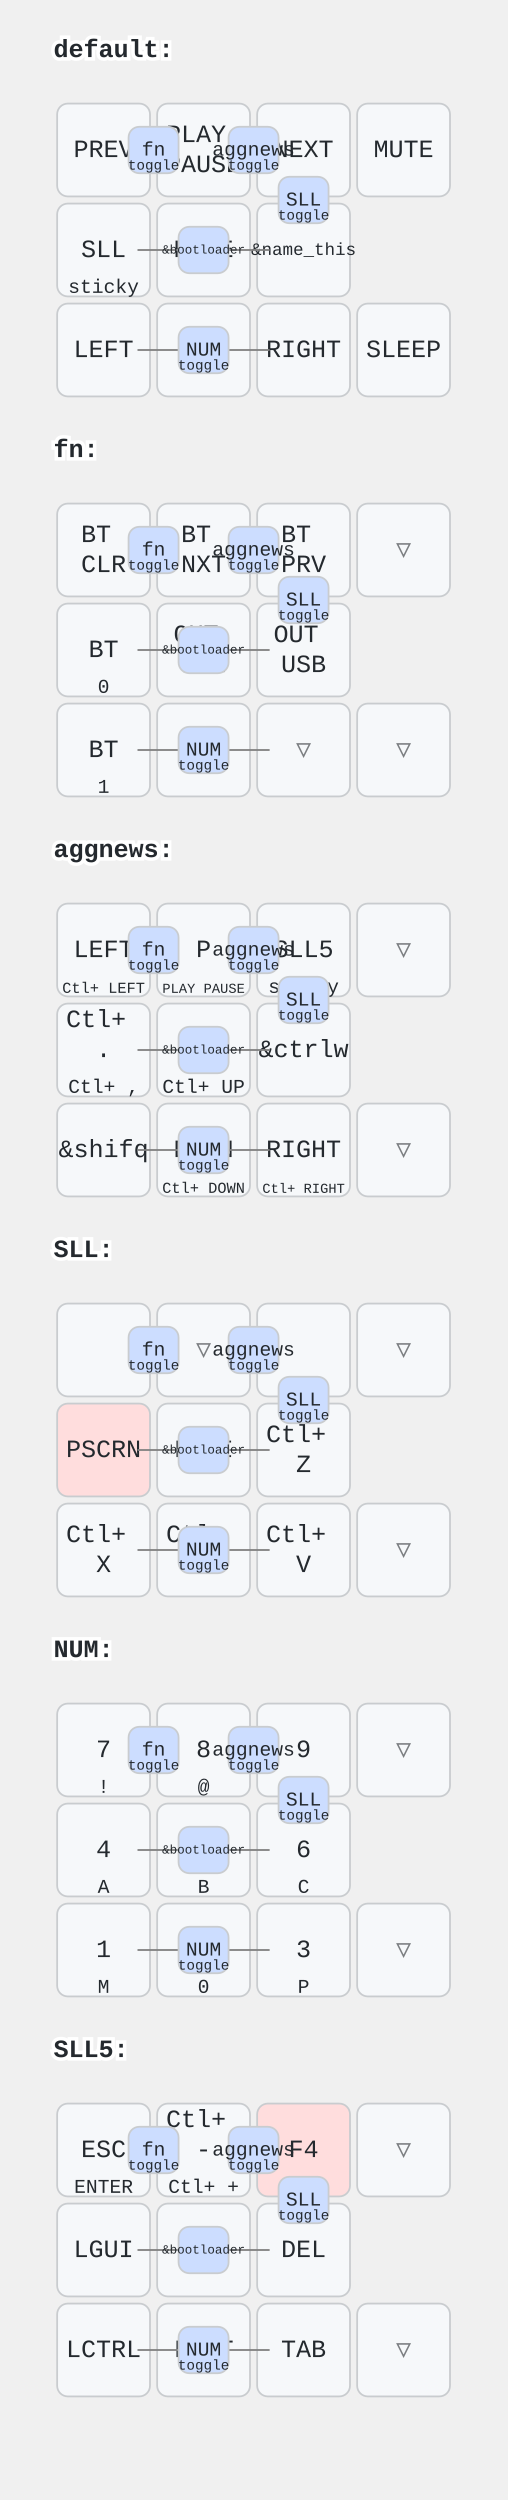
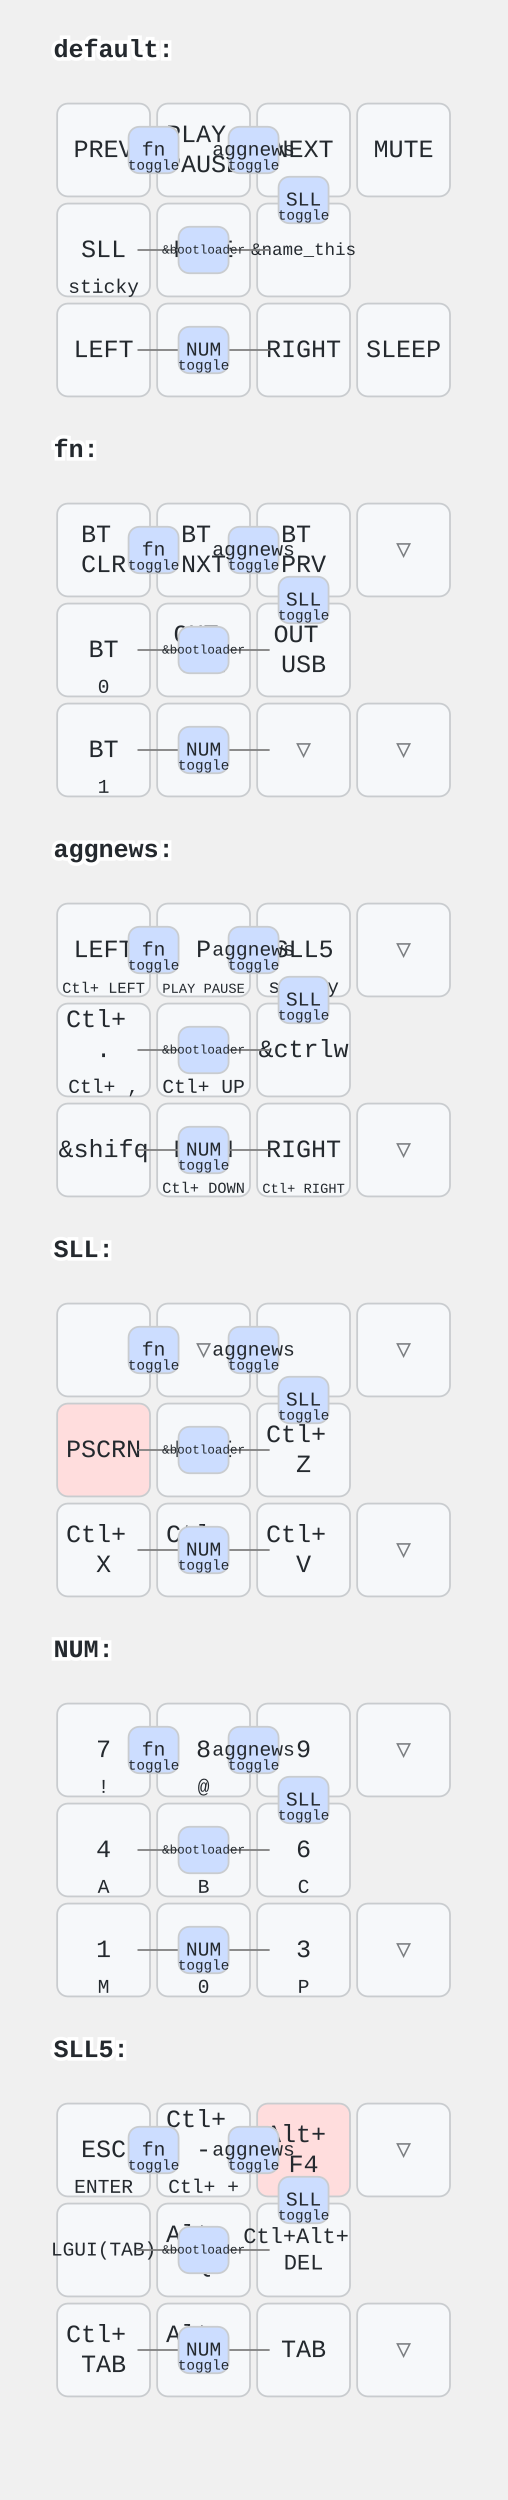
<svg xmlns="http://www.w3.org/2000/svg" width="284" height="1400" viewBox="0 0 284 1400" class="keymap">
  <style>/* inherit to force styles through use tags */
svg path {
    fill: inherit;
}

/* font and background color specifications */
svg.keymap {
    font-family: SFMono-Regular,Consolas,Liberation Mono,Menlo,monospace;
    font-size: 14px;
    font-kerning: normal;
    text-rendering: optimizeLegibility;
    fill: #24292e;
}

/* default key styling */
rect.key {
    fill: #f6f8fa;
}

rect.key, rect.combo {
    stroke: #c9cccf;
    stroke-width: 1;
}

/* default key side styling, only used is draw_key_sides is set */
rect.side {
    filter: brightness(90%);
}

/* color accent for combo boxes */
rect.combo, rect.combo-separate {
    fill: #cdf;
}

/* color accent for held keys */
rect.held, rect.combo.held {
    fill: #fdd;
}

/* color accent for ghost (optional) keys */
rect.ghost, rect.combo.ghost {
    stroke-dasharray: 4, 4;
    stroke-width: 2;
}

text {
    text-anchor: middle;
    dominant-baseline: middle;
}

/* styling for layer labels */
text.label {
    font-weight: bold;
    text-anchor: start;
    stroke: white;
    stroke-width: 4;
    paint-order: stroke;
}

/* styling for optional footer */
text.footer {
    text-anchor: end;
    dominant-baseline: auto;
    stroke: white;
    stroke-width: 4;
    paint-order: stroke;
}

/* styling for combo tap, and key hold/shifted label text */
text.combo, text.hold, text.shifted {
    font-size: 11px;
}

text.hold {
    text-anchor: middle;
    dominant-baseline: auto;
}

text.shifted {
    text-anchor: middle;
    dominant-baseline: hanging;
}

/* styling for hold/shifted label text in combo box */
text.combo.hold, text.combo.shifted {
    font-size: 8px;
}

/* lighter symbol for transparent keys */
text.trans {
    fill: #7b7e81;
}

/* styling for combo dendrons */
path.combo {
    stroke-width: 1;
    stroke: gray;
    fill: none;
}

/* Start Tabler Icons Cleanup */
/* cannot use height/width with glyphs */
.icon-tabler &gt; path {
    fill: inherit;
    stroke: inherit;
    stroke-width: 2;
}
/* hide tabler's default box */
.icon-tabler &gt; path[stroke="none"][fill="none"] {
    visibility: hidden;
}
/* End Tabler Icons Cleanup */
</style>
  <g transform="translate(30, 0)" class="layer-default">
    <text x="0" y="28" class="label">default:</text>
    <g transform="translate(0, 56)">
      <g transform="translate(28, 28)" class="key keypos-0">
        <rect rx="6" ry="6" x="-26" y="-26" width="52" height="52" class="key" />
        <text x="0" y="0" class="key tap">PREV</text>
      </g>
      <g transform="translate(84, 28)" class="key keypos-1">
        <rect rx="6" ry="6" x="-26" y="-26" width="52" height="52" class="key" />
        <text x="0" y="0" class="key tap">
          <tspan x="0" dy="-0.6em">PLAY</tspan>
          <tspan x="0" dy="1.2em">PAUSE</tspan>
        </text>
      </g>
      <g transform="translate(140, 28)" class="key keypos-2">
        <rect rx="6" ry="6" x="-26" y="-26" width="52" height="52" class="key" />
        <text x="0" y="0" class="key tap">NEXT</text>
      </g>
      <g transform="translate(196, 28)" class="key keypos-3">
        <rect rx="6" ry="6" x="-26" y="-26" width="52" height="52" class="key" />
        <text x="0" y="0" class="key tap">MUTE</text>
      </g>
      <g transform="translate(28, 84)" class="key keypos-4">
        <rect rx="6" ry="6" x="-26" y="-26" width="52" height="52" class="key" />
        <text x="0" y="0" class="key tap">SLL</text>
        <text x="0" y="24" class="key hold">sticky</text>
      </g>
      <g transform="translate(84, 84)" class="key keypos-5">
        <rect rx="6" ry="6" x="-26" y="-26" width="52" height="52" class="key" />
        <text x="0" y="0" class="key tap">HOME</text>
      </g>
      <g transform="translate(140, 84)" class="key keypos-6">
        <rect rx="6" ry="6" x="-26" y="-26" width="52" height="52" class="key" />
        <text x="0" y="0" class="key tap">
          <tspan style="font-size: 70%">&amp;name_this</tspan>
        </text>
      </g>
      <g transform="translate(28, 140)" class="key keypos-7">
        <rect rx="6" ry="6" x="-26" y="-26" width="52" height="52" class="key" />
        <text x="0" y="0" class="key tap">LEFT</text>
      </g>
      <g transform="translate(84, 140)" class="key keypos-8">
        <rect rx="6" ry="6" x="-26" y="-26" width="52" height="52" class="key" />
        <text x="0" y="0" class="key tap">END</text>
      </g>
      <g transform="translate(140, 140)" class="key keypos-9">
        <rect rx="6" ry="6" x="-26" y="-26" width="52" height="52" class="key" />
        <text x="0" y="0" class="key tap">RIGHT</text>
      </g>
      <g transform="translate(196, 140)" class="key keypos-10">
        <rect rx="6" ry="6" x="-26" y="-26" width="52" height="52" class="key" />
        <text x="0" y="0" class="key tap">SLEEP</text>
      </g>
      <g class="combo combopos-0">
        <path d="M84,84 l-37,0" class="combo" />
        <path d="M84,84 l37,0" class="combo" />
        <rect rx="6" ry="6" x="70" y="71" width="28" height="26" class="combo" />
        <text x="84" y="84" class="combo tap">
          <tspan style="font-size: 64%">&amp;bootloader</tspan>
        </text>
      </g>
      <g class="combo combopos-1">
        <rect rx="6" ry="6" x="42" y="15" width="28" height="26" class="combo" />
        <text x="56" y="28" class="combo tap">fn</text>
        <text x="56" y="39" class="combo hold">toggle</text>
      </g>
      <g class="combo combopos-2">
        <rect rx="6" ry="6" x="98" y="15" width="28" height="26" class="combo" />
        <text x="112" y="28" class="combo tap">aggnews</text>
        <text x="112" y="39" class="combo hold">toggle</text>
      </g>
      <g class="combo combopos-3">
        <path d="M84,140 l-37,0" class="combo" />
        <path d="M84,140 l37,0" class="combo" />
        <rect rx="6" ry="6" x="70" y="127" width="28" height="26" class="combo" />
        <text x="84" y="140" class="combo tap">NUM</text>
        <text x="84" y="151" class="combo hold">toggle</text>
      </g>
      <g class="combo combopos-4">
        <rect rx="6" ry="6" x="126" y="43" width="28" height="26" class="combo" />
        <text x="140" y="56" class="combo tap">SLL</text>
        <text x="140" y="67" class="combo hold">toggle</text>
      </g>
    </g>
  </g>
  <g transform="translate(30, 224)" class="layer-fn">
    <text x="0" y="28" class="label">fn:</text>
    <g transform="translate(0, 56)">
      <g transform="translate(28, 28)" class="key keypos-0">
        <rect rx="6" ry="6" x="-26" y="-26" width="52" height="52" class="key" />
        <text x="0" y="0" class="key tap">
          <tspan x="0" dy="-0.6em">BT</tspan>
          <tspan x="0" dy="1.2em">CLR</tspan>
        </text>
      </g>
      <g transform="translate(84, 28)" class="key keypos-1">
        <rect rx="6" ry="6" x="-26" y="-26" width="52" height="52" class="key" />
        <text x="0" y="0" class="key tap">
          <tspan x="0" dy="-0.6em">BT</tspan>
          <tspan x="0" dy="1.2em">NXT</tspan>
        </text>
      </g>
      <g transform="translate(140, 28)" class="key keypos-2">
        <rect rx="6" ry="6" x="-26" y="-26" width="52" height="52" class="key" />
        <text x="0" y="0" class="key tap">
          <tspan x="0" dy="-0.6em">BT</tspan>
          <tspan x="0" dy="1.2em">PRV</tspan>
        </text>
      </g>
      <g transform="translate(196, 28)" class="key trans keypos-3">
        <rect rx="6" ry="6" x="-26" y="-26" width="52" height="52" class="key trans" />
        <text x="0" y="0" class="key trans tap">▽</text>
      </g>
      <g transform="translate(28, 84)" class="key keypos-4">
        <rect rx="6" ry="6" x="-26" y="-26" width="52" height="52" class="key" />
        <text x="0" y="0" class="key tap">BT</text>
        <text x="0" y="24" class="key hold">0</text>
      </g>
      <g transform="translate(84, 84)" class="key keypos-5">
        <rect rx="6" ry="6" x="-26" y="-26" width="52" height="52" class="key" />
        <text x="0" y="0" class="key tap">
          <tspan x="0" dy="-0.6em">OUT</tspan>
          <tspan x="0" dy="1.2em">BLE</tspan>
        </text>
      </g>
      <g transform="translate(140, 84)" class="key keypos-6">
        <rect rx="6" ry="6" x="-26" y="-26" width="52" height="52" class="key" />
        <text x="0" y="0" class="key tap">
          <tspan x="0" dy="-0.6em">OUT</tspan>
          <tspan x="0" dy="1.2em">USB</tspan>
        </text>
      </g>
      <g transform="translate(28, 140)" class="key keypos-7">
        <rect rx="6" ry="6" x="-26" y="-26" width="52" height="52" class="key" />
        <text x="0" y="0" class="key tap">BT</text>
        <text x="0" y="24" class="key hold">1</text>
      </g>
      <g transform="translate(84, 140)" class="key trans keypos-8">
        <rect rx="6" ry="6" x="-26" y="-26" width="52" height="52" class="key trans" />
        <text x="0" y="0" class="key trans tap">▽</text>
      </g>
      <g transform="translate(140, 140)" class="key trans keypos-9">
        <rect rx="6" ry="6" x="-26" y="-26" width="52" height="52" class="key trans" />
        <text x="0" y="0" class="key trans tap">▽</text>
      </g>
      <g transform="translate(196, 140)" class="key trans keypos-10">
        <rect rx="6" ry="6" x="-26" y="-26" width="52" height="52" class="key trans" />
        <text x="0" y="0" class="key trans tap">▽</text>
      </g>
      <g class="combo combopos-0">
        <path d="M84,84 l-37,0" class="combo" />
        <path d="M84,84 l37,0" class="combo" />
        <rect rx="6" ry="6" x="70" y="71" width="28" height="26" class="combo" />
        <text x="84" y="84" class="combo tap">
          <tspan style="font-size: 64%">&amp;bootloader</tspan>
        </text>
      </g>
      <g class="combo combopos-1">
        <rect rx="6" ry="6" x="42" y="15" width="28" height="26" class="combo" />
        <text x="56" y="28" class="combo tap">fn</text>
        <text x="56" y="39" class="combo hold">toggle</text>
      </g>
      <g class="combo combopos-2">
        <rect rx="6" ry="6" x="98" y="15" width="28" height="26" class="combo" />
        <text x="112" y="28" class="combo tap">aggnews</text>
        <text x="112" y="39" class="combo hold">toggle</text>
      </g>
      <g class="combo combopos-3">
        <path d="M84,140 l-37,0" class="combo" />
        <path d="M84,140 l37,0" class="combo" />
        <rect rx="6" ry="6" x="70" y="127" width="28" height="26" class="combo" />
        <text x="84" y="140" class="combo tap">NUM</text>
        <text x="84" y="151" class="combo hold">toggle</text>
      </g>
      <g class="combo combopos-4">
        <rect rx="6" ry="6" x="126" y="43" width="28" height="26" class="combo" />
        <text x="140" y="56" class="combo tap">SLL</text>
        <text x="140" y="67" class="combo hold">toggle</text>
      </g>
    </g>
  </g>
  <g transform="translate(30, 448)" class="layer-aggnews">
    <text x="0" y="28" class="label">aggnews:</text>
    <g transform="translate(0, 56)">
      <g transform="translate(28, 28)" class="key keypos-0">
        <rect rx="6" ry="6" x="-26" y="-26" width="52" height="52" class="key" />
        <text x="0" y="0" class="key tap">LEFT</text>
        <text x="0" y="24" class="key hold">
          <tspan style="font-size: 78%">Ctl+ LEFT</tspan>
        </text>
      </g>
      <g transform="translate(84, 28)" class="key keypos-1">
        <rect rx="6" ry="6" x="-26" y="-26" width="52" height="52" class="key" />
        <text x="0" y="0" class="key tap">P</text>
        <text x="0" y="24" class="key hold">
          <tspan style="font-size: 70%">PLAY PAUSE</tspan>
        </text>
      </g>
      <g transform="translate(140, 28)" class="key keypos-2">
        <rect rx="6" ry="6" x="-26" y="-26" width="52" height="52" class="key" />
        <text x="0" y="0" class="key tap">SLL5</text>
        <text x="0" y="24" class="key hold">sticky</text>
      </g>
      <g transform="translate(196, 28)" class="key trans keypos-3">
        <rect rx="6" ry="6" x="-26" y="-26" width="52" height="52" class="key trans" />
        <text x="0" y="0" class="key trans tap">▽</text>
      </g>
      <g transform="translate(28, 84)" class="key keypos-4">
        <rect rx="6" ry="6" x="-26" y="-26" width="52" height="52" class="key" />
        <text x="0" y="0" class="key tap">
          <tspan x="0" dy="-1.2em">Ctl+</tspan>
          <tspan x="0" dy="1.2em">.</tspan>
        </text>
        <text x="0" y="24" class="key hold">Ctl+ ,</text>
      </g>
      <g transform="translate(84, 84)" class="key keypos-5">
        <rect rx="6" ry="6" x="-26" y="-26" width="52" height="52" class="key" />
        <text x="0" y="0" class="key tap">UP</text>
        <text x="0" y="24" class="key hold">Ctl+ UP</text>
      </g>
      <g transform="translate(140, 84)" class="key keypos-6">
        <rect rx="6" ry="6" x="-26" y="-26" width="52" height="52" class="key" />
        <text x="0" y="0" class="key tap">&amp;ctrlw</text>
      </g>
      <g transform="translate(28, 140)" class="key keypos-7">
        <rect rx="6" ry="6" x="-26" y="-26" width="52" height="52" class="key" />
        <text x="0" y="0" class="key tap">&amp;shifq</text>
      </g>
      <g transform="translate(84, 140)" class="key keypos-8">
        <rect rx="6" ry="6" x="-26" y="-26" width="52" height="52" class="key" />
        <text x="0" y="0" class="key tap">DOWN</text>
        <text x="0" y="24" class="key hold">
          <tspan style="font-size: 78%">Ctl+ DOWN</tspan>
        </text>
      </g>
      <g transform="translate(140, 140)" class="key keypos-9">
        <rect rx="6" ry="6" x="-26" y="-26" width="52" height="52" class="key" />
        <text x="0" y="0" class="key tap">RIGHT</text>
        <text x="0" y="24" class="key hold">
          <tspan style="font-size: 70%">Ctl+ RIGHT</tspan>
        </text>
      </g>
      <g transform="translate(196, 140)" class="key trans keypos-10">
        <rect rx="6" ry="6" x="-26" y="-26" width="52" height="52" class="key trans" />
        <text x="0" y="0" class="key trans tap">▽</text>
      </g>
      <g class="combo combopos-0">
        <path d="M84,84 l-37,0" class="combo" />
        <path d="M84,84 l37,0" class="combo" />
        <rect rx="6" ry="6" x="70" y="71" width="28" height="26" class="combo" />
        <text x="84" y="84" class="combo tap">
          <tspan style="font-size: 64%">&amp;bootloader</tspan>
        </text>
      </g>
      <g class="combo combopos-1">
        <rect rx="6" ry="6" x="42" y="15" width="28" height="26" class="combo" />
        <text x="56" y="28" class="combo tap">fn</text>
        <text x="56" y="39" class="combo hold">toggle</text>
      </g>
      <g class="combo combopos-2">
        <rect rx="6" ry="6" x="98" y="15" width="28" height="26" class="combo" />
        <text x="112" y="28" class="combo tap">aggnews</text>
        <text x="112" y="39" class="combo hold">toggle</text>
      </g>
      <g class="combo combopos-3">
        <path d="M84,140 l-37,0" class="combo" />
        <path d="M84,140 l37,0" class="combo" />
        <rect rx="6" ry="6" x="70" y="127" width="28" height="26" class="combo" />
        <text x="84" y="140" class="combo tap">NUM</text>
        <text x="84" y="151" class="combo hold">toggle</text>
      </g>
      <g class="combo combopos-4">
        <rect rx="6" ry="6" x="126" y="43" width="28" height="26" class="combo" />
        <text x="140" y="56" class="combo tap">SLL</text>
        <text x="140" y="67" class="combo hold">toggle</text>
      </g>
    </g>
  </g>
  <g transform="translate(30, 672)" class="layer-SLL">
    <text x="0" y="28" class="label">SLL:</text>
    <g transform="translate(0, 56)">
      <g transform="translate(28, 28)" class="key keypos-0">
        <rect rx="6" ry="6" x="-26" y="-26" width="52" height="52" class="key" />
      </g>
      <g transform="translate(84, 28)" class="key trans keypos-1">
        <rect rx="6" ry="6" x="-26" y="-26" width="52" height="52" class="key trans" />
        <text x="0" y="0" class="key trans tap">▽</text>
      </g>
      <g transform="translate(140, 28)" class="key keypos-2">
        <rect rx="6" ry="6" x="-26" y="-26" width="52" height="52" class="key" />
      </g>
      <g transform="translate(196, 28)" class="key trans keypos-3">
        <rect rx="6" ry="6" x="-26" y="-26" width="52" height="52" class="key trans" />
        <text x="0" y="0" class="key trans tap">▽</text>
      </g>
      <g transform="translate(28, 84)" class="key held keypos-4">
        <rect rx="6" ry="6" x="-26" y="-26" width="52" height="52" class="key held" />
        <text x="0" y="0" class="key held tap">PSCRN</text>
      </g>
      <g transform="translate(84, 84)" class="key keypos-5">
        <rect rx="6" ry="6" x="-26" y="-26" width="52" height="52" class="key" />
        <text x="0" y="0" class="key tap">LGUI</text>
      </g>
      <g transform="translate(140, 84)" class="key keypos-6">
        <rect rx="6" ry="6" x="-26" y="-26" width="52" height="52" class="key" />
        <text x="0" y="0" class="key tap">
          <tspan x="0" dy="-0.6em">Ctl+</tspan>
          <tspan x="0" dy="1.2em">Z</tspan>
        </text>
      </g>
      <g transform="translate(28, 140)" class="key keypos-7">
        <rect rx="6" ry="6" x="-26" y="-26" width="52" height="52" class="key" />
        <text x="0" y="0" class="key tap">
          <tspan x="0" dy="-0.6em">Ctl+</tspan>
          <tspan x="0" dy="1.2em">X</tspan>
        </text>
      </g>
      <g transform="translate(84, 140)" class="key keypos-8">
        <rect rx="6" ry="6" x="-26" y="-26" width="52" height="52" class="key" />
        <text x="0" y="0" class="key tap">
          <tspan x="0" dy="-0.6em">Ctl+</tspan>
          <tspan x="0" dy="1.2em">C</tspan>
        </text>
      </g>
      <g transform="translate(140, 140)" class="key keypos-9">
        <rect rx="6" ry="6" x="-26" y="-26" width="52" height="52" class="key" />
        <text x="0" y="0" class="key tap">
          <tspan x="0" dy="-0.6em">Ctl+</tspan>
          <tspan x="0" dy="1.2em">V</tspan>
        </text>
      </g>
      <g transform="translate(196, 140)" class="key trans keypos-10">
        <rect rx="6" ry="6" x="-26" y="-26" width="52" height="52" class="key trans" />
        <text x="0" y="0" class="key trans tap">▽</text>
      </g>
      <g class="combo combopos-0">
        <path d="M84,84 l-37,0" class="combo" />
        <path d="M84,84 l37,0" class="combo" />
        <rect rx="6" ry="6" x="70" y="71" width="28" height="26" class="combo" />
        <text x="84" y="84" class="combo tap">
          <tspan style="font-size: 64%">&amp;bootloader</tspan>
        </text>
      </g>
      <g class="combo combopos-1">
        <rect rx="6" ry="6" x="42" y="15" width="28" height="26" class="combo" />
        <text x="56" y="28" class="combo tap">fn</text>
        <text x="56" y="39" class="combo hold">toggle</text>
      </g>
      <g class="combo combopos-2">
        <rect rx="6" ry="6" x="98" y="15" width="28" height="26" class="combo" />
        <text x="112" y="28" class="combo tap">aggnews</text>
        <text x="112" y="39" class="combo hold">toggle</text>
      </g>
      <g class="combo combopos-3">
        <path d="M84,140 l-37,0" class="combo" />
        <path d="M84,140 l37,0" class="combo" />
        <rect rx="6" ry="6" x="70" y="127" width="28" height="26" class="combo" />
        <text x="84" y="140" class="combo tap">NUM</text>
        <text x="84" y="151" class="combo hold">toggle</text>
      </g>
      <g class="combo combopos-4">
        <rect rx="6" ry="6" x="126" y="43" width="28" height="26" class="combo" />
        <text x="140" y="56" class="combo tap">SLL</text>
        <text x="140" y="67" class="combo hold">toggle</text>
      </g>
    </g>
  </g>
  <g transform="translate(30, 896)" class="layer-NUM">
    <text x="0" y="28" class="label">NUM:</text>
    <g transform="translate(0, 56)">
      <g transform="translate(28, 28)" class="key keypos-0">
        <rect rx="6" ry="6" x="-26" y="-26" width="52" height="52" class="key" />
        <text x="0" y="0" class="key tap">7</text>
        <text x="0" y="24" class="key hold">!</text>
      </g>
      <g transform="translate(84, 28)" class="key keypos-1">
        <rect rx="6" ry="6" x="-26" y="-26" width="52" height="52" class="key" />
        <text x="0" y="0" class="key tap">8</text>
        <text x="0" y="24" class="key hold">@</text>
      </g>
      <g transform="translate(140, 28)" class="key keypos-2">
        <rect rx="6" ry="6" x="-26" y="-26" width="52" height="52" class="key" />
        <text x="0" y="0" class="key tap">9</text>
        <text x="0" y="24" class="key hold">#</text>
      </g>
      <g transform="translate(196, 28)" class="key trans keypos-3">
        <rect rx="6" ry="6" x="-26" y="-26" width="52" height="52" class="key trans" />
        <text x="0" y="0" class="key trans tap">▽</text>
      </g>
      <g transform="translate(28, 84)" class="key keypos-4">
        <rect rx="6" ry="6" x="-26" y="-26" width="52" height="52" class="key" />
        <text x="0" y="0" class="key tap">4</text>
        <text x="0" y="24" class="key hold">A</text>
      </g>
      <g transform="translate(84, 84)" class="key keypos-5">
        <rect rx="6" ry="6" x="-26" y="-26" width="52" height="52" class="key" />
        <text x="0" y="0" class="key tap">5</text>
        <text x="0" y="24" class="key hold">B</text>
      </g>
      <g transform="translate(140, 84)" class="key keypos-6">
        <rect rx="6" ry="6" x="-26" y="-26" width="52" height="52" class="key" />
        <text x="0" y="0" class="key tap">6</text>
        <text x="0" y="24" class="key hold">C</text>
      </g>
      <g transform="translate(28, 140)" class="key keypos-7">
        <rect rx="6" ry="6" x="-26" y="-26" width="52" height="52" class="key" />
        <text x="0" y="0" class="key tap">1</text>
        <text x="0" y="24" class="key hold">M</text>
      </g>
      <g transform="translate(84, 140)" class="key keypos-8">
        <rect rx="6" ry="6" x="-26" y="-26" width="52" height="52" class="key" />
        <text x="0" y="0" class="key tap">2</text>
        <text x="0" y="24" class="key hold">0</text>
      </g>
      <g transform="translate(140, 140)" class="key keypos-9">
        <rect rx="6" ry="6" x="-26" y="-26" width="52" height="52" class="key" />
        <text x="0" y="0" class="key tap">3</text>
        <text x="0" y="24" class="key hold">P</text>
      </g>
      <g transform="translate(196, 140)" class="key trans keypos-10">
        <rect rx="6" ry="6" x="-26" y="-26" width="52" height="52" class="key trans" />
        <text x="0" y="0" class="key trans tap">▽</text>
      </g>
      <g class="combo combopos-0">
        <path d="M84,84 l-37,0" class="combo" />
        <path d="M84,84 l37,0" class="combo" />
        <rect rx="6" ry="6" x="70" y="71" width="28" height="26" class="combo" />
        <text x="84" y="84" class="combo tap">
          <tspan style="font-size: 64%">&amp;bootloader</tspan>
        </text>
      </g>
      <g class="combo combopos-1">
        <rect rx="6" ry="6" x="42" y="15" width="28" height="26" class="combo" />
        <text x="56" y="28" class="combo tap">fn</text>
        <text x="56" y="39" class="combo hold">toggle</text>
      </g>
      <g class="combo combopos-2">
        <rect rx="6" ry="6" x="98" y="15" width="28" height="26" class="combo" />
        <text x="112" y="28" class="combo tap">aggnews</text>
        <text x="112" y="39" class="combo hold">toggle</text>
      </g>
      <g class="combo combopos-3">
        <path d="M84,140 l-37,0" class="combo" />
        <path d="M84,140 l37,0" class="combo" />
        <rect rx="6" ry="6" x="70" y="127" width="28" height="26" class="combo" />
        <text x="84" y="140" class="combo tap">NUM</text>
        <text x="84" y="151" class="combo hold">toggle</text>
      </g>
      <g class="combo combopos-4">
        <rect rx="6" ry="6" x="126" y="43" width="28" height="26" class="combo" />
        <text x="140" y="56" class="combo tap">SLL</text>
        <text x="140" y="67" class="combo hold">toggle</text>
      </g>
    </g>
  </g>
  <g transform="translate(30, 1120)" class="layer-SLL5">
    <text x="0" y="28" class="label">SLL5:</text>
    <g transform="translate(0, 56)">
      <g transform="translate(28, 28)" class="key keypos-0">
        <rect rx="6" ry="6" x="-26" y="-26" width="52" height="52" class="key" />
        <text x="0" y="0" class="key tap">ESC</text>
        <text x="0" y="24" class="key hold">ENTER</text>
      </g>
      <g transform="translate(84, 28)" class="key keypos-1">
        <rect rx="6" ry="6" x="-26" y="-26" width="52" height="52" class="key" />
        <text x="0" y="0" class="key tap">
          <tspan x="0" dy="-1.2em">Ctl+</tspan>
          <tspan x="0" dy="1.2em">-</tspan>
        </text>
        <text x="0" y="24" class="key hold">Ctl+ +</text>
      </g>
      <g transform="translate(140, 28)" class="key held keypos-2">
        <rect rx="6" ry="6" x="-26" y="-26" width="52" height="52" class="key held" />
-         <text x="0" y="0" class="key held tap">F4</text>
+         <text x="0" y="0" class="key held tap">
+           <tspan x="0" dy="-0.6em">Alt+</tspan>
+           <tspan x="0" dy="1.2em">F4</tspan>
+         </text>
      </g>
      <g transform="translate(196, 28)" class="key trans keypos-3">
        <rect rx="6" ry="6" x="-26" y="-26" width="52" height="52" class="key trans" />
        <text x="0" y="0" class="key trans tap">▽</text>
      </g>
      <g transform="translate(28, 84)" class="key keypos-4">
        <rect rx="6" ry="6" x="-26" y="-26" width="52" height="52" class="key" />
-         <text x="0" y="0" class="key tap">LGUI</text>
+         <text x="0" y="0" class="key tap">
+           <tspan style="font-size: 78%">LGUI(TAB)</tspan>
+         </text>
      </g>
      <g transform="translate(84, 84)" class="key keypos-5">
        <rect rx="6" ry="6" x="-26" y="-26" width="52" height="52" class="key" />
-         <text x="0" y="0" class="key tap">Q</text>
+         <text x="0" y="0" class="key tap">
+           <tspan x="0" dy="-0.6em">Alt+</tspan>
+           <tspan x="0" dy="1.2em">Q</tspan>
+         </text>
      </g>
      <g transform="translate(140, 84)" class="key keypos-6">
        <rect rx="6" ry="6" x="-26" y="-26" width="52" height="52" class="key" />
-         <text x="0" y="0" class="key tap">DEL</text>
+         <text x="0" y="0" class="key tap">
+           <tspan x="0" dy="-0.6em" style="font-size: 88%">Ctl+Alt+</tspan>
+           <tspan x="0" dy="1.2em" style="font-size: 88%">DEL</tspan>
+         </text>
      </g>
      <g transform="translate(28, 140)" class="key keypos-7">
        <rect rx="6" ry="6" x="-26" y="-26" width="52" height="52" class="key" />
-         <text x="0" y="0" class="key tap">LCTRL</text>
+         <text x="0" y="0" class="key tap">
+           <tspan x="0" dy="-0.6em">Ctl+</tspan>
+           <tspan x="0" dy="1.2em">TAB</tspan>
+         </text>
      </g>
      <g transform="translate(84, 140)" class="key keypos-8">
        <rect rx="6" ry="6" x="-26" y="-26" width="52" height="52" class="key" />
-         <text x="0" y="0" class="key tap">LALT</text>
+         <text x="0" y="0" class="key tap">
+           <tspan x="0" dy="-0.6em">Alt+</tspan>
+           <tspan x="0" dy="1.2em">TAB</tspan>
+         </text>
      </g>
      <g transform="translate(140, 140)" class="key keypos-9">
        <rect rx="6" ry="6" x="-26" y="-26" width="52" height="52" class="key" />
        <text x="0" y="0" class="key tap">TAB</text>
      </g>
      <g transform="translate(196, 140)" class="key trans keypos-10">
        <rect rx="6" ry="6" x="-26" y="-26" width="52" height="52" class="key trans" />
        <text x="0" y="0" class="key trans tap">▽</text>
      </g>
      <g class="combo combopos-0">
        <path d="M84,84 l-37,0" class="combo" />
        <path d="M84,84 l37,0" class="combo" />
        <rect rx="6" ry="6" x="70" y="71" width="28" height="26" class="combo" />
        <text x="84" y="84" class="combo tap">
          <tspan style="font-size: 64%">&amp;bootloader</tspan>
        </text>
      </g>
      <g class="combo combopos-1">
        <rect rx="6" ry="6" x="42" y="15" width="28" height="26" class="combo" />
        <text x="56" y="28" class="combo tap">fn</text>
        <text x="56" y="39" class="combo hold">toggle</text>
      </g>
      <g class="combo combopos-2">
        <rect rx="6" ry="6" x="98" y="15" width="28" height="26" class="combo" />
        <text x="112" y="28" class="combo tap">aggnews</text>
        <text x="112" y="39" class="combo hold">toggle</text>
      </g>
      <g class="combo combopos-3">
        <path d="M84,140 l-37,0" class="combo" />
        <path d="M84,140 l37,0" class="combo" />
        <rect rx="6" ry="6" x="70" y="127" width="28" height="26" class="combo" />
        <text x="84" y="140" class="combo tap">NUM</text>
        <text x="84" y="151" class="combo hold">toggle</text>
      </g>
      <g class="combo combopos-4">
        <rect rx="6" ry="6" x="126" y="43" width="28" height="26" class="combo" />
        <text x="140" y="56" class="combo tap">SLL</text>
        <text x="140" y="67" class="combo hold">toggle</text>
      </g>
    </g>
  </g>
</svg>
